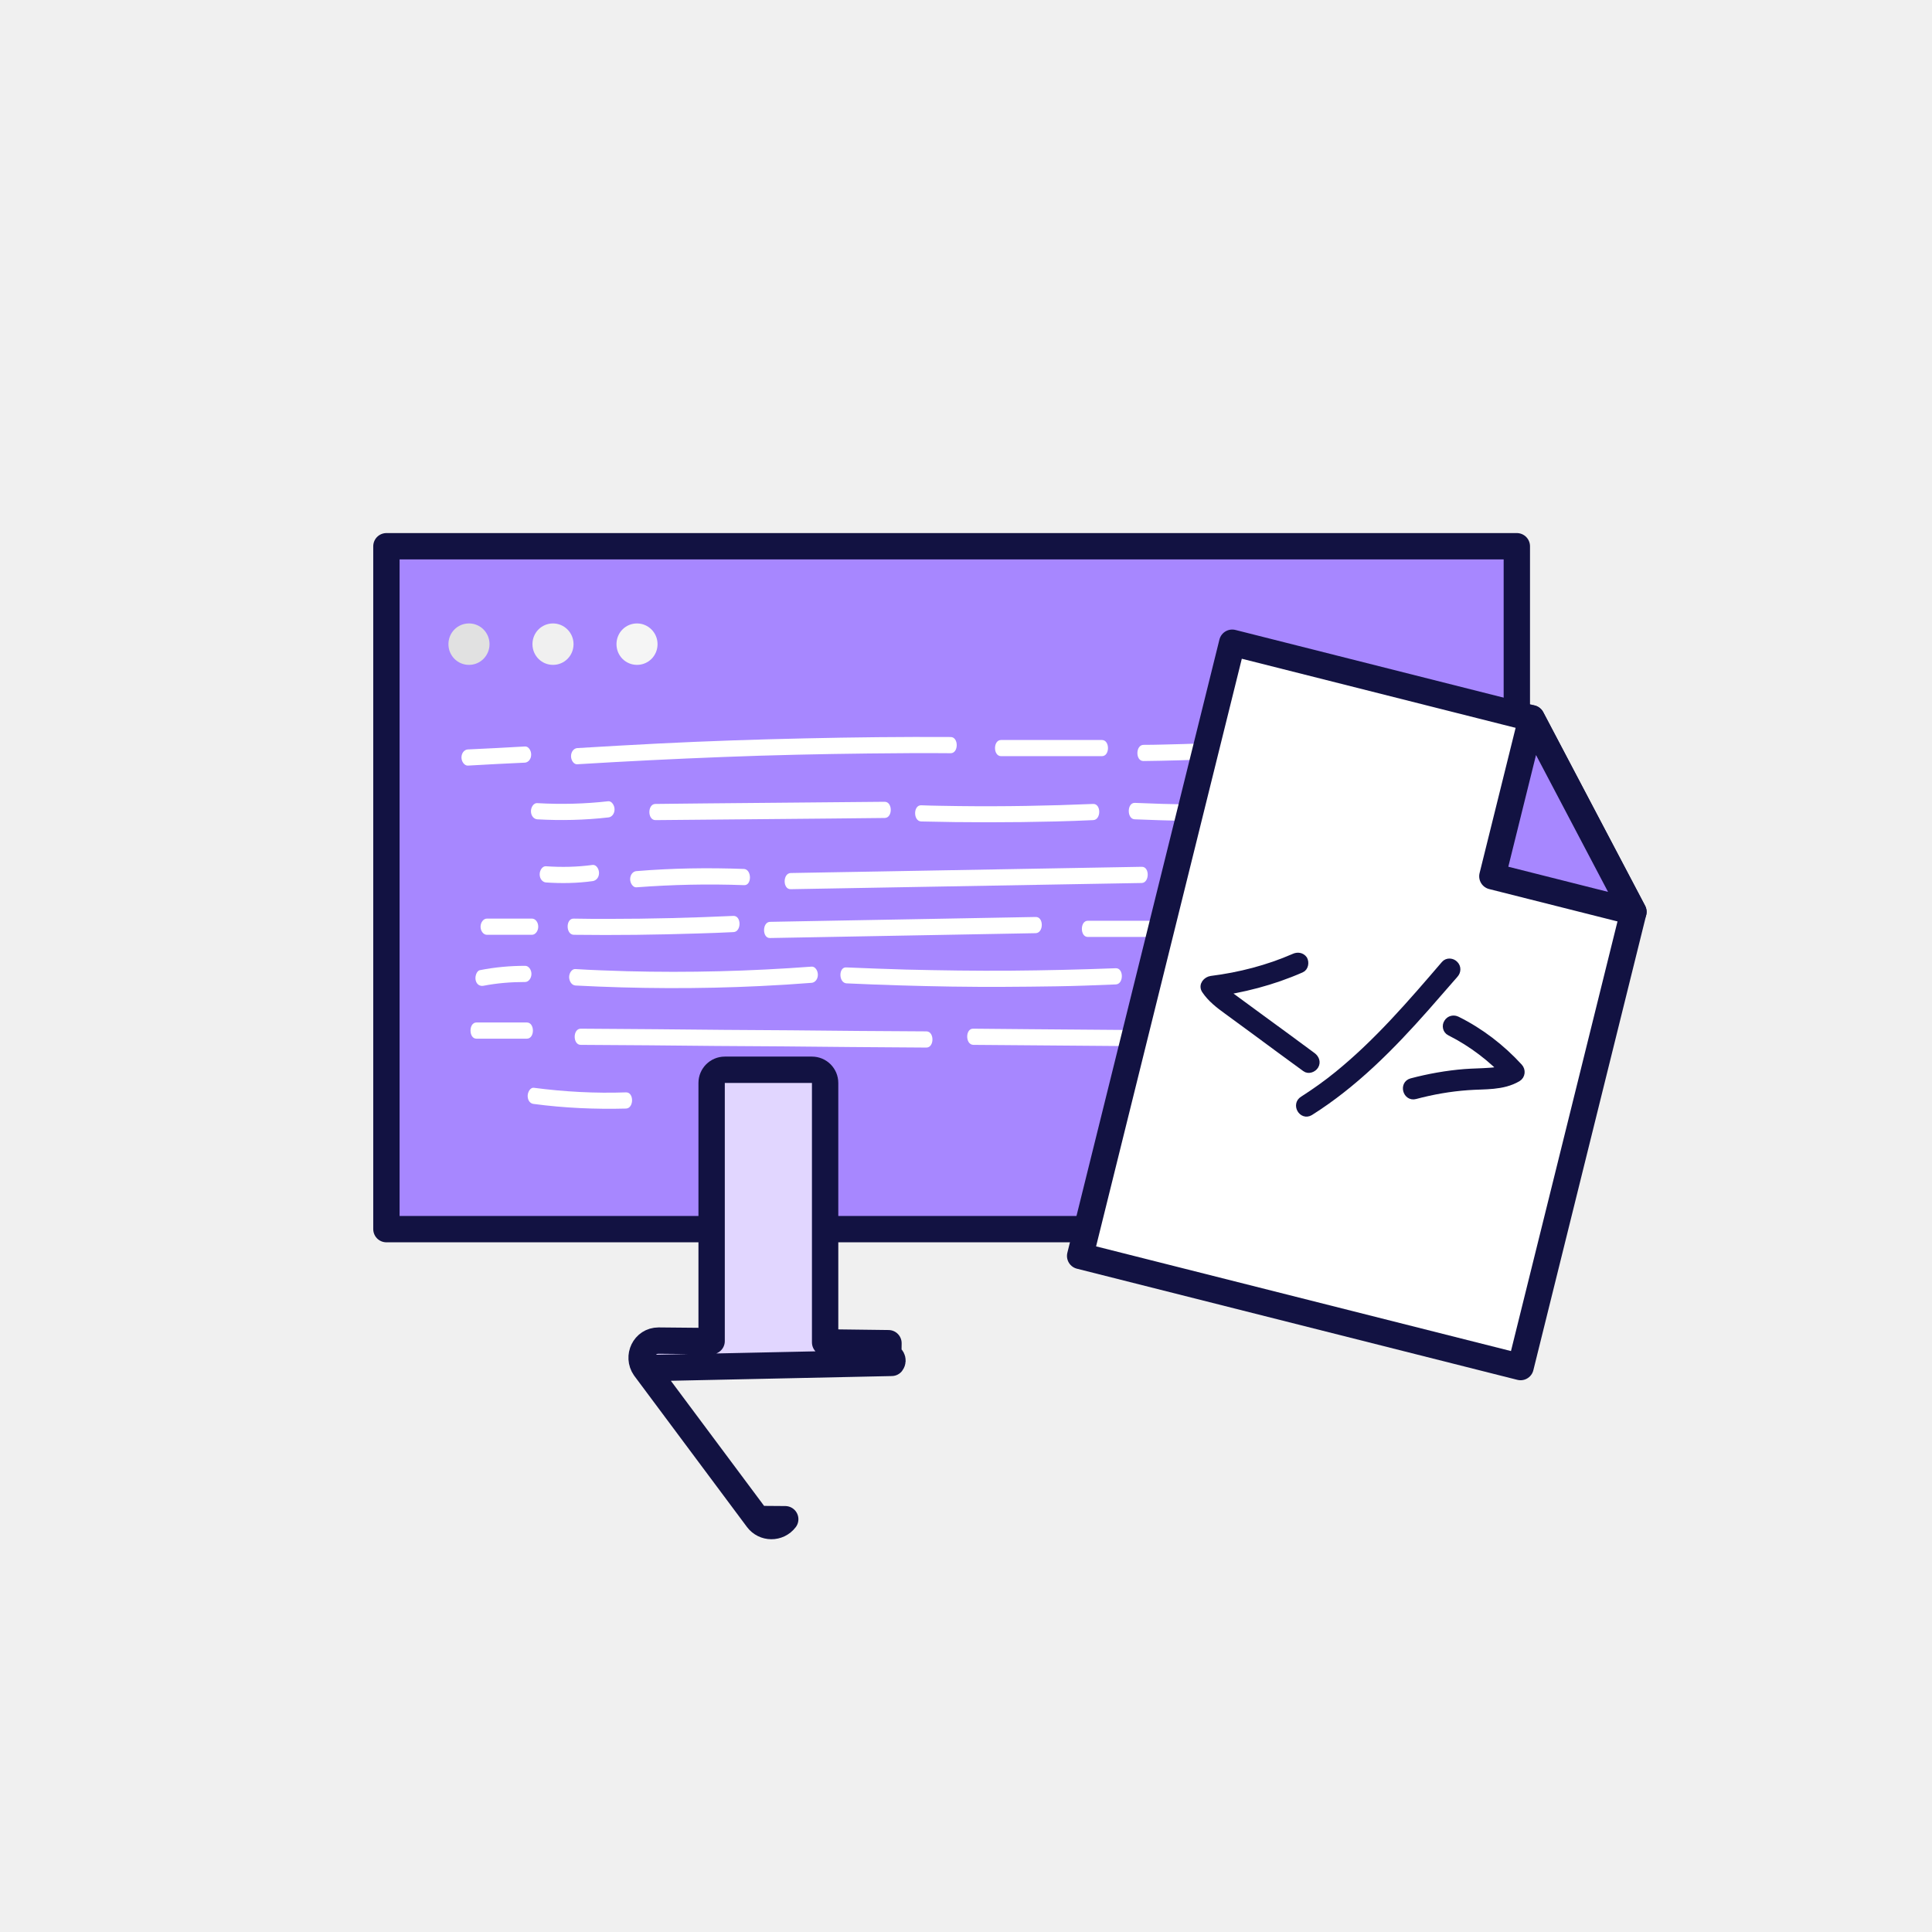
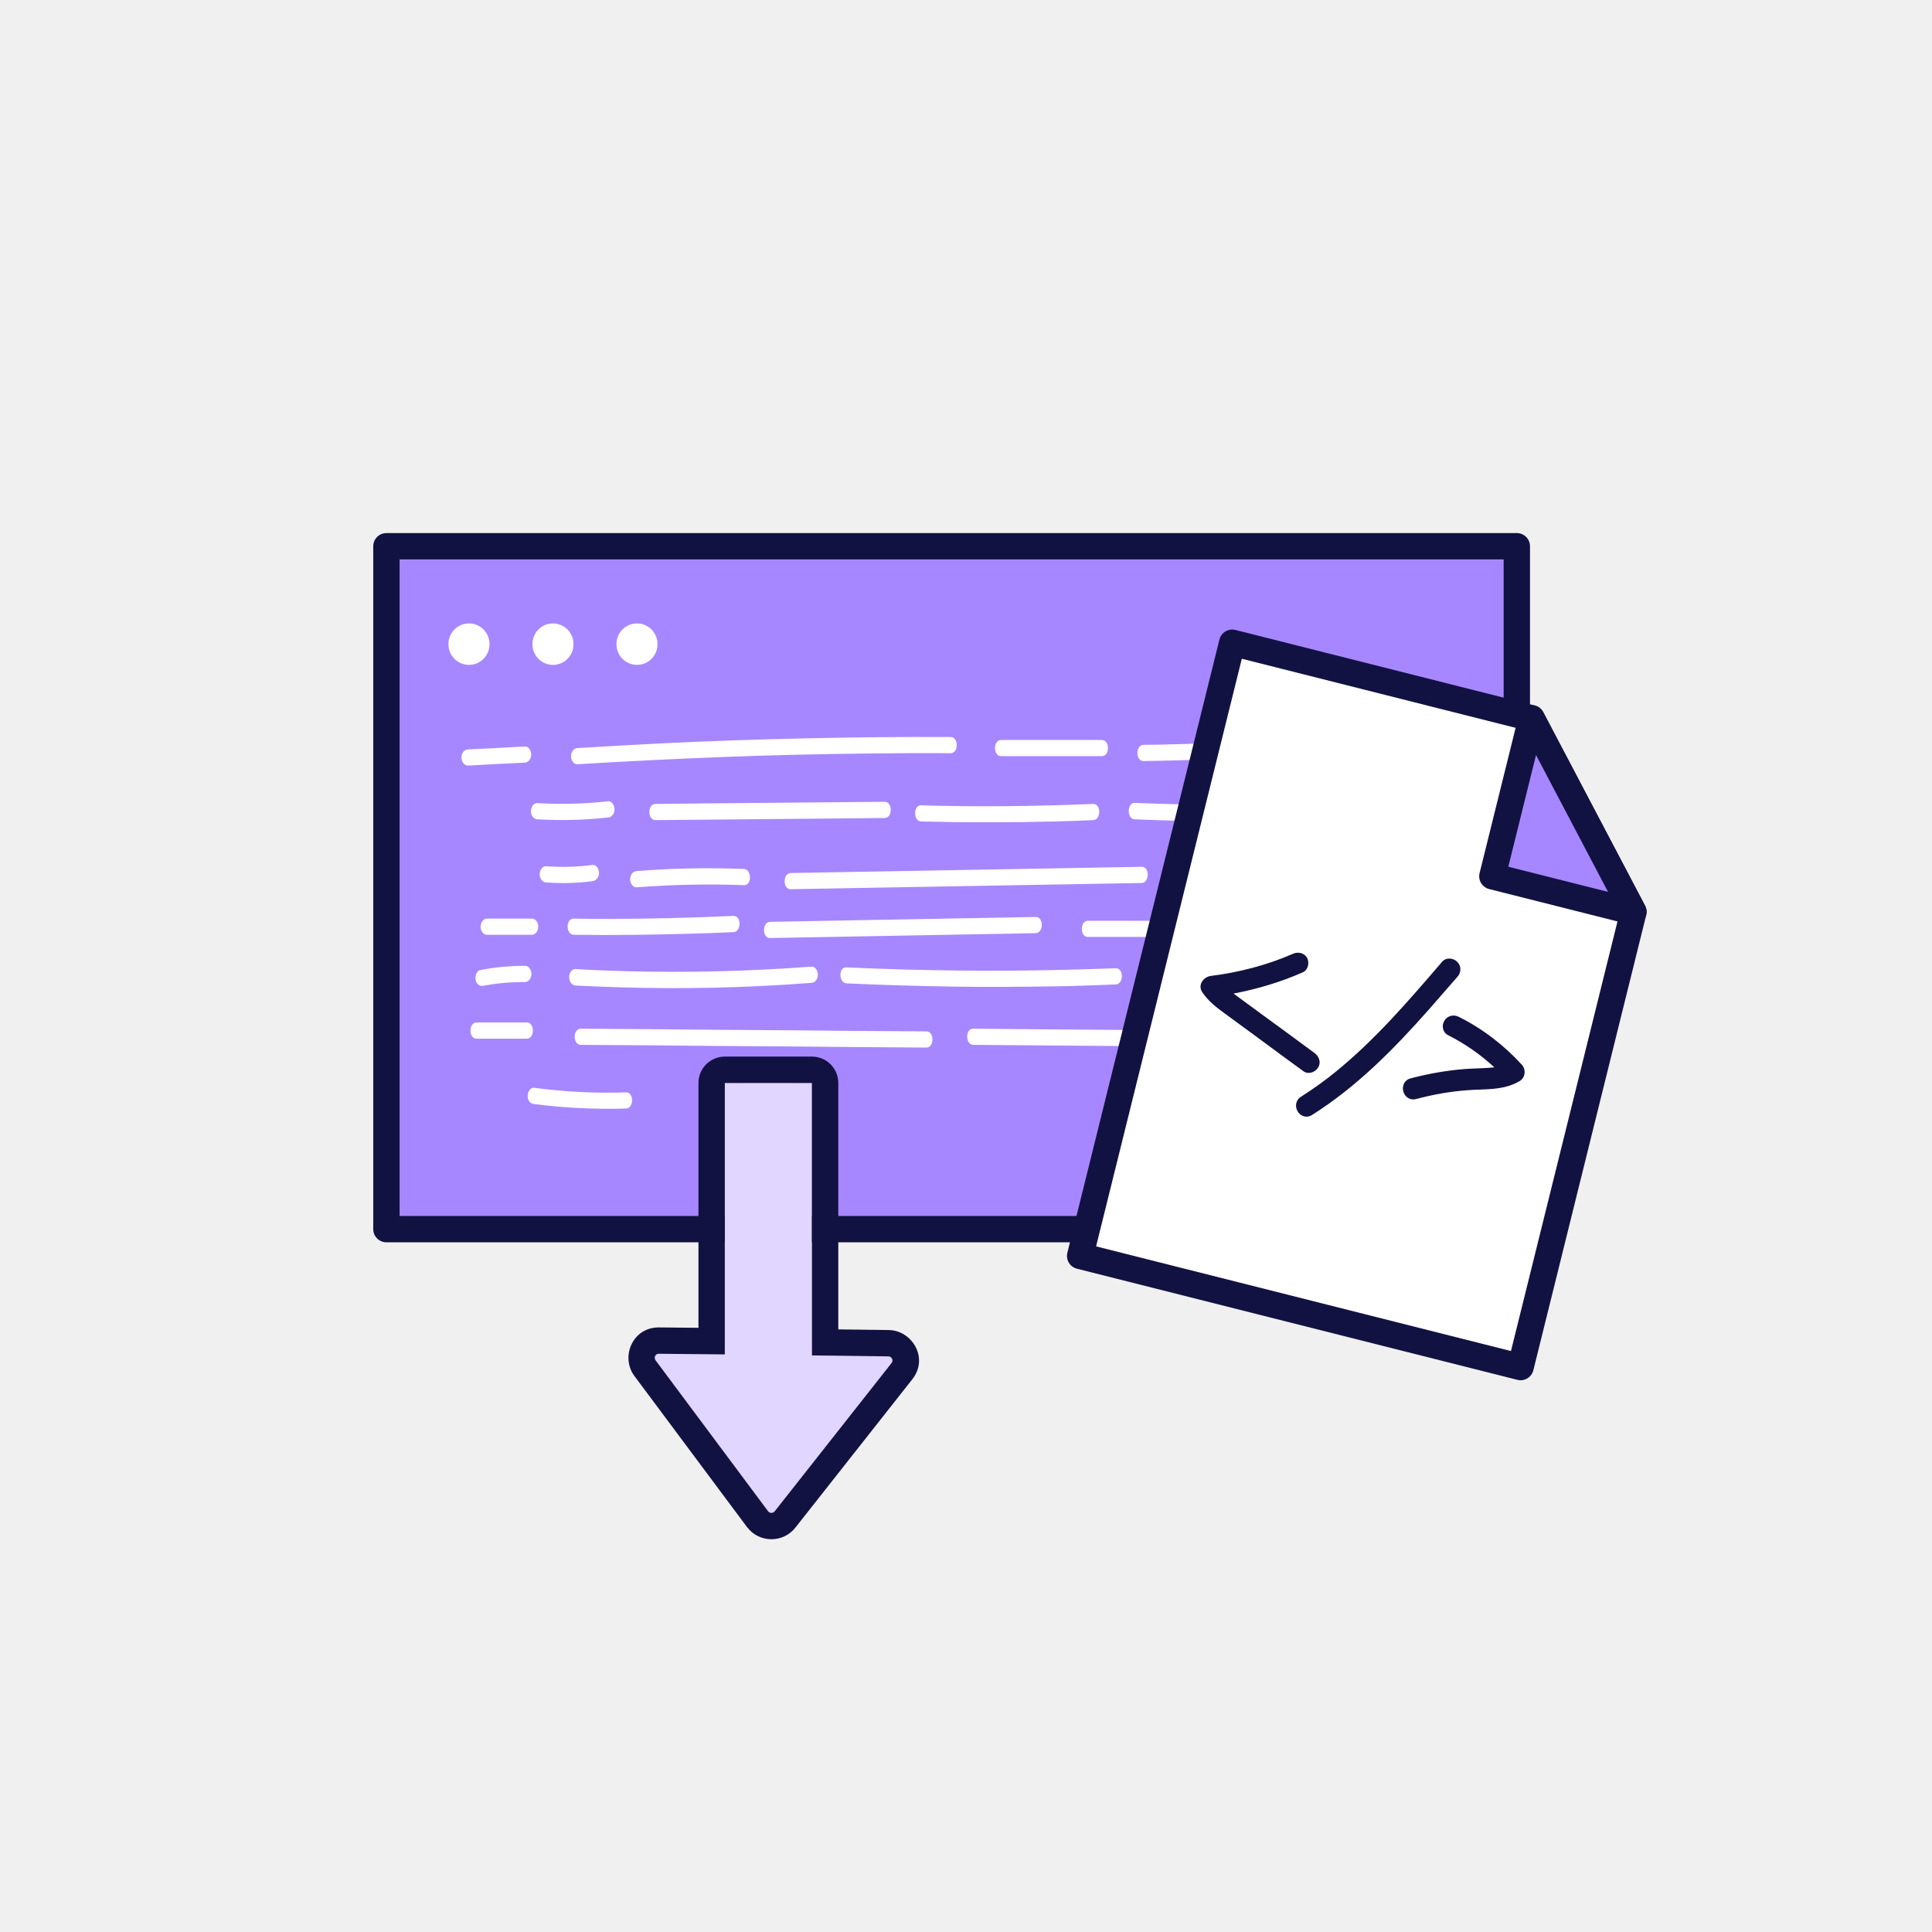
<svg xmlns="http://www.w3.org/2000/svg" width="110" height="110" viewBox="0 0 110 110" fill="none">
-   <path d="M86.362 31.101H22.001V69.982H86.362V31.101Z" fill="#A787FF" stroke="#121242" stroke-width="1.5" stroke-linecap="round" stroke-linejoin="round" />
-   <path d="M27.871 36.676C27.871 37.331 27.351 37.855 26.702 37.855C26.052 37.855 25.532 37.331 25.532 36.676C25.532 36.02 26.052 35.496 26.702 35.496C27.351 35.496 27.871 36.02 27.871 36.676Z" fill="#E1E1E1" />
-   <path d="M32.655 36.676C32.655 37.331 32.135 37.855 31.486 37.855C30.836 37.855 30.316 37.331 30.316 36.676C30.316 36.02 30.836 35.496 31.486 35.496C32.124 35.496 32.655 36.02 32.655 36.676Z" fill="#F0F0F0" />
-   <path d="M37.438 36.676C37.438 37.331 36.919 37.855 36.269 37.855C35.619 37.855 35.1 37.331 35.1 36.676C35.1 36.02 35.619 35.496 36.269 35.496C36.907 35.496 37.438 36.02 37.438 36.676Z" fill="#F5F5F5" />
-   <path d="M26.629 43.591C27.715 43.53 28.802 43.468 29.889 43.422C30.078 43.407 30.243 43.223 30.243 42.962C30.243 42.716 30.078 42.485 29.889 42.501C28.802 42.562 27.715 42.624 26.629 42.67C26.44 42.685 26.274 42.869 26.274 43.13C26.274 43.361 26.44 43.591 26.629 43.591Z" fill="white" />
-   <path d="M32.866 43.514C35.63 43.345 38.394 43.207 41.17 43.1C43.934 42.992 46.709 42.931 49.473 42.9C51.02 42.885 52.58 42.869 54.127 42.885C54.587 42.885 54.587 41.963 54.127 41.963C51.363 41.947 48.587 41.978 45.823 42.04C43.059 42.101 40.284 42.193 37.52 42.332C35.972 42.408 34.425 42.501 32.866 42.593C32.677 42.608 32.512 42.792 32.512 43.054C32.512 43.299 32.677 43.53 32.866 43.514Z" fill="white" />
-   <path d="M56.998 43.053C58.911 43.053 60.825 43.053 62.738 43.053C63.199 43.053 63.199 42.132 62.738 42.132C60.825 42.132 58.911 42.132 56.998 42.132C56.537 42.132 56.537 43.053 56.998 43.053Z" fill="white" />
-   <path d="M65.098 43.33C67.744 43.3 70.39 43.177 73.036 42.992C73.792 42.931 74.536 42.885 75.292 42.808C75.481 42.793 75.646 42.608 75.646 42.347C75.646 42.117 75.481 41.871 75.292 41.886C72.646 42.117 70.012 42.286 67.366 42.363C66.61 42.378 65.866 42.409 65.11 42.409C64.65 42.409 64.638 43.33 65.098 43.33Z" fill="white" />
-   <path d="M30.585 46.649C31.931 46.725 33.29 46.695 34.636 46.541C34.825 46.526 34.99 46.341 34.99 46.08C34.99 45.85 34.825 45.604 34.636 45.619C33.29 45.773 31.931 45.804 30.585 45.727C30.396 45.712 30.23 45.942 30.23 46.188C30.23 46.449 30.396 46.633 30.585 46.649Z" fill="white" />
-   <path d="M37.318 46.694C40.708 46.664 44.098 46.633 47.488 46.602C48.445 46.587 49.413 46.587 50.37 46.572C50.831 46.572 50.831 45.65 50.37 45.65C46.98 45.681 43.59 45.711 40.2 45.742C39.243 45.757 38.275 45.757 37.318 45.773C36.858 45.773 36.858 46.694 37.318 46.694Z" fill="white" />
-   <path d="M52.449 46.771C55 46.833 57.54 46.833 60.091 46.771C60.812 46.756 61.52 46.725 62.241 46.694C62.701 46.679 62.701 45.757 62.241 45.773C59.701 45.88 57.15 45.926 54.599 45.895C53.878 45.88 53.158 45.88 52.449 45.849C51.988 45.834 51.988 46.756 52.449 46.771Z" fill="white" />
-   <path d="M64.604 46.648C68.313 46.802 72.022 46.802 75.731 46.664C76.77 46.618 77.809 46.572 78.849 46.51C79.038 46.495 79.203 46.311 79.203 46.05C79.203 45.804 79.038 45.573 78.849 45.589C75.14 45.804 71.431 45.88 67.722 45.804C66.683 45.788 65.644 45.758 64.604 45.712C64.155 45.712 64.155 46.633 64.604 46.648Z" fill="white" />
-   <path d="M77.361 49.168C74.975 49.26 72.589 49.337 70.203 49.429C69.53 49.46 68.845 49.475 68.172 49.506C67.711 49.521 67.711 50.443 68.172 50.427C70.558 50.335 72.944 50.258 75.329 50.166C76.003 50.136 76.688 50.12 77.361 50.089C77.822 50.059 77.822 49.137 77.361 49.168Z" fill="white" />
-   <path d="M65.005 49.352C62.407 49.398 59.82 49.444 57.222 49.49C54.623 49.537 52.013 49.583 49.414 49.629C47.95 49.66 46.485 49.675 45.02 49.706C44.56 49.721 44.56 50.643 45.02 50.627C47.619 50.581 50.206 50.535 52.804 50.489C55.403 50.443 58.013 50.397 60.612 50.351C62.076 50.32 63.541 50.305 65.005 50.274C65.454 50.259 65.466 49.337 65.005 49.352Z" fill="white" />
-   <path d="M42.362 49.475C40.319 49.398 38.276 49.429 36.232 49.598C36.043 49.613 35.878 49.797 35.878 50.059C35.878 50.289 36.043 50.535 36.232 50.52C38.276 50.366 40.319 50.32 42.362 50.397C42.811 50.427 42.811 49.506 42.362 49.475Z" fill="white" />
-   <path d="M33.751 49.244C32.865 49.367 31.968 49.383 31.082 49.321C30.893 49.306 30.727 49.536 30.727 49.782C30.727 50.043 30.893 50.227 31.082 50.243C31.968 50.304 32.865 50.289 33.751 50.166C33.94 50.135 34.106 49.966 34.106 49.705C34.106 49.475 33.952 49.229 33.751 49.244Z" fill="white" />
-   <path d="M30.291 52.302C29.428 52.302 28.578 52.302 27.716 52.302C27.527 52.302 27.361 52.517 27.361 52.763C27.361 53.008 27.527 53.223 27.716 53.223C28.578 53.223 29.428 53.223 30.291 53.223C30.48 53.223 30.645 53.008 30.645 52.763C30.645 52.502 30.48 52.302 30.291 52.302Z" fill="white" />
-   <path d="M32.665 53.223C35.027 53.254 37.401 53.223 39.764 53.147C40.425 53.131 41.098 53.101 41.76 53.07C42.22 53.054 42.22 52.133 41.76 52.148C39.397 52.256 37.023 52.317 34.661 52.317C33.999 52.317 33.326 52.317 32.665 52.302C32.204 52.286 32.204 53.208 32.665 53.223Z" fill="white" />
-   <path d="M43.839 53.407C45.799 53.377 47.76 53.331 49.721 53.3C51.693 53.269 53.666 53.223 55.638 53.192C56.749 53.177 57.859 53.146 58.969 53.131C59.43 53.115 59.43 52.194 58.969 52.209C57.008 52.24 55.048 52.286 53.087 52.317C51.114 52.347 49.142 52.394 47.169 52.424C46.059 52.44 44.949 52.47 43.839 52.486C43.39 52.501 43.39 53.423 43.839 53.407Z" fill="white" />
-   <path d="M61.934 53.346C63.883 53.346 65.82 53.346 67.769 53.346C68.23 53.346 68.23 52.424 67.769 52.424C65.82 52.424 63.883 52.424 61.934 52.424C61.485 52.424 61.485 53.346 61.934 53.346Z" fill="white" />
-   <path d="M27.517 56.127C28.309 55.973 29.1 55.911 29.904 55.911C30.093 55.911 30.258 55.696 30.258 55.451C30.258 55.205 30.093 54.99 29.904 54.99C29.041 54.99 28.191 55.067 27.329 55.236C27.14 55.266 27.033 55.589 27.081 55.804C27.14 56.065 27.329 56.157 27.517 56.127Z" fill="white" />
-   <path d="M32.77 56.111C36.279 56.295 39.786 56.311 43.283 56.142C44.263 56.096 45.243 56.034 46.212 55.958C46.401 55.942 46.566 55.758 46.566 55.497C46.566 55.251 46.401 55.02 46.212 55.036C42.716 55.297 39.208 55.389 35.7 55.297C34.719 55.266 33.739 55.236 32.759 55.174C32.57 55.159 32.404 55.389 32.404 55.635C32.416 55.911 32.57 56.096 32.77 56.111Z" fill="white" />
-   <path d="M48.196 55.988C50.192 56.08 52.188 56.141 54.184 56.172C56.169 56.203 58.153 56.187 60.138 56.157C61.272 56.141 62.394 56.095 63.528 56.049C63.988 56.034 63.988 55.112 63.528 55.127C61.531 55.204 59.535 55.25 57.539 55.266C55.555 55.281 53.57 55.25 51.586 55.204C50.452 55.173 49.33 55.127 48.196 55.081C47.735 55.035 47.735 55.957 48.196 55.988Z" fill="white" />
-   <path d="M65.193 56.265C68.489 56.295 71.784 56.265 75.079 56.219C76.001 56.203 76.922 56.188 77.843 56.157C78.304 56.142 78.304 55.22 77.843 55.236C74.548 55.312 71.252 55.358 67.957 55.358C67.036 55.358 66.114 55.358 65.193 55.343C64.744 55.328 64.744 56.249 65.193 56.265Z" fill="white" />
-   <path d="M27.126 59.138C28.082 59.138 29.039 59.138 29.996 59.138C30.457 59.138 30.457 58.216 29.996 58.216C29.039 58.216 28.082 58.216 27.126 58.216C26.677 58.216 26.677 59.138 27.126 59.138Z" fill="white" />
-   <path d="M33.066 59.49C35.629 59.506 38.192 59.521 40.755 59.552C43.307 59.567 45.858 59.583 48.409 59.613C49.85 59.629 51.291 59.629 52.744 59.644C53.205 59.644 53.205 58.722 52.744 58.722C50.181 58.707 47.618 58.692 45.055 58.661C42.504 58.646 39.952 58.63 37.401 58.6C35.96 58.584 34.519 58.584 33.066 58.569C32.605 58.569 32.605 59.49 33.066 59.49Z" fill="white" />
-   <path d="M55.414 59.49C59.288 59.521 63.162 59.552 67.036 59.582C68.135 59.598 69.245 59.598 70.344 59.613C70.804 59.613 70.804 58.691 70.344 58.691C66.469 58.661 62.595 58.63 58.721 58.599C57.623 58.584 56.512 58.584 55.414 58.569C54.953 58.553 54.953 59.475 55.414 59.49Z" fill="white" />
-   <path d="M72.424 59.521C74.892 59.521 77.373 59.521 79.841 59.521C80.302 59.521 80.302 58.6 79.841 58.6C77.373 58.6 74.892 58.6 72.424 58.6C71.963 58.6 71.963 59.521 72.424 59.521Z" fill="white" />
-   <path d="M30.397 62.855C32.134 63.086 33.894 63.163 35.642 63.117C36.102 63.101 36.102 62.179 35.642 62.195C33.894 62.256 32.145 62.164 30.397 61.934C30.208 61.903 30.043 62.164 30.043 62.395C30.043 62.671 30.197 62.84 30.397 62.855Z" fill="white" />
-   <path d="M80.632 62.517C79.155 62.778 77.655 62.778 76.179 62.548C75.99 62.517 75.824 62.778 75.824 63.008C75.824 63.285 75.99 63.439 76.179 63.469C77.726 63.715 79.285 63.669 80.82 63.392C81.01 63.362 81.116 63.039 81.069 62.824C81.021 62.578 80.832 62.486 80.632 62.517Z" fill="white" />
-   <path d="M70.157 36.594L61.499 71.507L86.575 77.835L93.001 51.918L87.201 40.896L70.157 36.594Z" fill="white" stroke="#121242" stroke-width="1.5" stroke-linecap="round" stroke-linejoin="round" />
+   <path d="M86.362 31.101H22.001V69.982H86.362V31.101Z" fill="#A787FF" />
+   <path fill-rule="evenodd" clip-rule="evenodd" d="M21.251 31.101C21.251 30.687 21.587 30.351 22.001 30.351H86.362C86.776 30.351 87.112 30.687 87.112 31.101V69.982C87.112 70.397 86.776 70.732 86.362 70.732H22.001C21.587 70.732 21.251 70.397 21.251 69.982V31.101ZM22.751 31.851V69.232H85.612V31.851H22.751Z" fill="#121242" />
+   <path fill-rule="evenodd" clip-rule="evenodd" d="M27.871 36.676C27.871 37.331 27.351 37.855 26.702 37.855C26.052 37.855 25.532 37.331 25.532 36.676C25.532 36.02 26.052 35.496 26.702 35.496C27.351 35.496 27.871 36.02 27.871 36.676ZM32.654 36.676C32.654 37.331 32.134 37.855 31.485 37.855C30.835 37.855 30.315 37.331 30.315 36.676C30.315 36.02 30.835 35.496 31.485 35.496C32.123 35.496 32.654 36.02 32.654 36.676ZM36.268 37.855C36.918 37.855 37.437 37.331 37.437 36.676C37.437 36.02 36.906 35.496 36.268 35.496C35.618 35.496 35.099 36.02 35.099 36.676C35.099 37.331 35.618 37.855 36.268 37.855ZM26.629 43.591L26.629 43.591C27.716 43.53 28.802 43.468 29.889 43.422C30.078 43.407 30.243 43.223 30.243 42.962C30.243 42.716 30.078 42.485 29.889 42.501C28.802 42.562 27.715 42.624 26.629 42.67C26.44 42.685 26.274 42.869 26.274 43.13C26.274 43.361 26.44 43.591 26.629 43.591ZM41.17 43.1C38.394 43.207 35.63 43.345 32.866 43.514C32.677 43.53 32.512 43.299 32.512 43.054C32.512 42.792 32.677 42.608 32.866 42.593L33.069 42.581H33.069C34.56 42.493 36.04 42.405 37.52 42.332C40.284 42.193 43.059 42.101 45.823 42.04C48.587 41.978 51.363 41.947 54.127 41.963C54.587 41.963 54.587 42.885 54.127 42.885C52.58 42.869 51.02 42.885 49.473 42.9C46.709 42.931 43.934 42.992 41.17 43.1ZM56.997 43.053H62.737C63.198 43.053 63.198 42.132 62.737 42.132H56.997C56.536 42.132 56.536 43.053 56.997 43.053ZM73.036 42.992C70.39 43.177 67.744 43.3 65.098 43.33C64.638 43.33 64.65 42.409 65.11 42.409C65.612 42.409 66.109 42.395 66.608 42.382L66.608 42.382C66.86 42.375 67.112 42.368 67.366 42.363C70.012 42.286 72.646 42.117 75.292 41.886C75.481 41.871 75.646 42.117 75.646 42.347C75.646 42.608 75.481 42.793 75.292 42.808C74.783 42.86 74.279 42.898 73.774 42.935C73.528 42.954 73.283 42.972 73.036 42.992ZM30.585 46.649C31.931 46.725 33.29 46.695 34.636 46.541C34.825 46.526 34.99 46.341 34.99 46.08C34.99 45.85 34.825 45.604 34.636 45.619C33.29 45.773 31.931 45.804 30.585 45.727C30.396 45.712 30.23 45.942 30.23 46.188C30.23 46.449 30.396 46.633 30.585 46.649ZM47.488 46.602L37.318 46.694C36.858 46.694 36.858 45.773 37.318 45.773C37.796 45.765 38.278 45.761 38.759 45.757L38.759 45.757L38.76 45.757C39.241 45.754 39.722 45.75 40.2 45.742L50.37 45.65C50.831 45.65 50.831 46.572 50.37 46.572C49.892 46.579 49.41 46.583 48.929 46.587C48.448 46.591 47.966 46.595 47.488 46.602ZM52.449 46.771C55 46.833 57.54 46.833 60.091 46.771C60.789 46.756 61.477 46.727 62.174 46.697L62.174 46.697L62.241 46.694C62.701 46.679 62.701 45.757 62.241 45.773C59.701 45.88 57.15 45.926 54.599 45.895C54.361 45.891 54.123 45.887 53.885 45.884L53.885 45.884L53.885 45.884L53.884 45.884L53.884 45.884L53.884 45.884L53.884 45.884L53.884 45.884L53.883 45.884L53.883 45.884L53.883 45.884L53.883 45.884L53.883 45.884L53.882 45.884L53.882 45.884L53.882 45.884L53.882 45.884L53.882 45.884L53.882 45.884L53.881 45.884C53.401 45.877 52.922 45.87 52.449 45.849C51.988 45.834 51.988 46.756 52.449 46.771ZM75.73 46.664C72.021 46.802 68.312 46.802 64.603 46.649C64.154 46.633 64.154 45.712 64.603 45.712C65.643 45.758 66.682 45.788 67.722 45.804C71.43 45.88 75.139 45.804 78.848 45.589C79.037 45.573 79.202 45.804 79.202 46.05C79.202 46.311 79.037 46.495 78.848 46.51C77.808 46.572 76.769 46.618 75.73 46.664ZM73.781 49.298L73.781 49.298C72.588 49.341 71.395 49.383 70.202 49.429C69.866 49.444 69.526 49.456 69.186 49.467C68.847 49.479 68.507 49.49 68.171 49.506C67.71 49.521 67.71 50.443 68.171 50.427C69.364 50.381 70.557 50.339 71.75 50.297C72.942 50.255 74.135 50.212 75.329 50.166C75.665 50.151 76.005 50.139 76.344 50.128C76.684 50.116 77.023 50.105 77.36 50.089C77.821 50.059 77.821 49.137 77.36 49.168C76.168 49.214 74.976 49.256 73.783 49.298L73.783 49.298L73.783 49.298L73.783 49.298L73.783 49.298L73.783 49.298L73.783 49.298L73.782 49.298L73.782 49.298L73.782 49.298L73.782 49.298L73.782 49.298L73.782 49.298L73.782 49.298L73.782 49.298L73.781 49.298L73.781 49.298ZM57.222 49.49L65.005 49.352C65.466 49.337 65.454 50.259 65.005 50.274C64.273 50.289 63.541 50.301 62.809 50.312C62.076 50.324 61.344 50.335 60.612 50.351L52.804 50.489L45.02 50.627C44.56 50.643 44.56 49.721 45.02 49.706C45.753 49.69 46.485 49.679 47.217 49.667C47.95 49.656 48.682 49.644 49.414 49.629L57.222 49.49ZM42.362 49.475C40.319 49.398 38.276 49.429 36.232 49.598C36.043 49.613 35.878 49.797 35.878 50.059C35.878 50.289 36.043 50.535 36.232 50.52C38.276 50.366 40.319 50.32 42.362 50.397C42.811 50.427 42.811 49.506 42.362 49.475ZM31.082 49.321C31.968 49.383 32.865 49.367 33.751 49.244C33.952 49.229 34.106 49.475 34.106 49.705C34.106 49.966 33.94 50.135 33.751 50.166C32.865 50.289 31.968 50.304 31.082 50.243C30.893 50.227 30.727 50.043 30.727 49.782C30.727 49.536 30.893 49.306 31.082 49.321ZM30.291 52.302H27.716C27.527 52.302 27.361 52.517 27.361 52.763C27.361 53.008 27.527 53.223 27.716 53.223H30.291C30.48 53.223 30.645 53.008 30.645 52.763C30.645 52.502 30.48 52.302 30.291 52.302ZM39.764 53.147C37.401 53.223 35.027 53.254 32.665 53.223C32.204 53.208 32.204 52.286 32.665 52.302C33.326 52.317 33.999 52.317 34.661 52.317C37.023 52.317 39.397 52.256 41.76 52.148C42.22 52.133 42.22 53.054 41.76 53.07C41.098 53.101 40.425 53.131 39.764 53.147ZM43.839 53.407C44.819 53.392 45.799 53.373 46.78 53.354L46.781 53.354C47.761 53.334 48.741 53.315 49.721 53.3C50.707 53.285 51.693 53.265 52.679 53.246C53.666 53.227 54.652 53.208 55.638 53.192C56.193 53.185 56.748 53.173 57.303 53.162L57.304 53.162C57.859 53.15 58.414 53.139 58.969 53.131C59.43 53.115 59.43 52.194 58.969 52.209C57.989 52.224 57.008 52.244 56.028 52.263C55.048 52.282 54.067 52.301 53.087 52.317C52.101 52.332 51.115 52.351 50.128 52.37C49.142 52.39 48.156 52.409 47.169 52.424C46.615 52.432 46.06 52.443 45.505 52.455L45.504 52.455C44.949 52.467 44.394 52.478 43.839 52.486C43.39 52.501 43.39 53.423 43.839 53.407ZM67.768 53.346H61.933C61.484 53.346 61.484 52.424 61.933 52.424H67.768C68.229 52.424 68.229 53.346 67.768 53.346ZM27.517 56.127C28.309 55.973 29.1 55.911 29.904 55.911C30.093 55.911 30.258 55.696 30.258 55.451C30.258 55.205 30.093 54.99 29.904 54.99C29.041 54.99 28.191 55.067 27.329 55.236C27.14 55.266 27.033 55.589 27.081 55.804C27.14 56.065 27.329 56.157 27.517 56.127ZM43.283 56.142C39.786 56.311 36.279 56.295 32.77 56.111C32.57 56.096 32.416 55.911 32.404 55.635C32.404 55.389 32.57 55.159 32.759 55.174C33.739 55.236 34.719 55.266 35.7 55.297L35.7 55.297C39.208 55.389 42.716 55.297 46.212 55.036C46.401 55.02 46.566 55.251 46.566 55.497C46.566 55.758 46.401 55.942 46.212 55.958C45.243 56.034 44.263 56.096 43.283 56.142ZM48.196 55.988C50.192 56.08 52.188 56.141 54.184 56.172C56.169 56.203 58.153 56.187 60.138 56.157C61.254 56.141 62.359 56.096 63.476 56.051L63.476 56.051L63.528 56.049C63.988 56.034 63.988 55.112 63.528 55.127C61.531 55.204 59.535 55.25 57.539 55.266C55.555 55.281 53.57 55.25 51.586 55.204C50.486 55.174 49.396 55.13 48.296 55.085L48.296 55.085L48.196 55.081C47.735 55.035 47.735 55.957 48.196 55.988ZM75.078 56.219C71.783 56.265 68.487 56.295 65.192 56.265C64.743 56.249 64.743 55.328 65.192 55.343C66.113 55.358 67.035 55.358 67.956 55.358C71.251 55.358 74.547 55.312 77.842 55.236C78.303 55.22 78.303 56.142 77.842 56.157C76.921 56.188 76 56.203 75.079 56.219L75.078 56.219ZM27.125 59.138H29.995C30.456 59.138 30.456 58.216 29.995 58.216H27.125C26.676 58.216 26.676 59.138 27.125 59.138ZM40.755 59.552C38.192 59.521 35.629 59.506 33.066 59.49C32.605 59.49 32.605 58.569 33.066 58.569C33.791 58.577 34.513 58.58 35.233 58.584H35.233H35.233H35.233H35.234C35.957 58.588 36.679 58.592 37.401 58.6C39.952 58.63 42.504 58.646 45.055 58.661C47.618 58.692 50.181 58.707 52.743 58.722L52.744 58.722C53.205 58.722 53.205 59.644 52.744 59.644C52.02 59.636 51.298 59.633 50.577 59.629H50.577H50.577H50.577H50.577L50.576 59.629C49.853 59.625 49.131 59.621 48.409 59.613C45.858 59.583 43.307 59.567 40.755 59.552ZM55.413 59.49L67.035 59.582C67.584 59.59 68.136 59.594 68.688 59.598L68.689 59.598L68.69 59.598C69.242 59.602 69.794 59.605 70.343 59.613C70.803 59.613 70.803 58.691 70.343 58.691L58.72 58.599C58.171 58.592 57.619 58.588 57.066 58.584C56.514 58.58 55.962 58.576 55.413 58.569C54.952 58.553 54.952 59.475 55.413 59.49ZM79.84 59.521H72.423C71.962 59.521 71.962 58.6 72.423 58.6H79.84C80.301 58.6 80.301 59.521 79.84 59.521ZM30.397 62.855C32.134 63.086 33.894 63.163 35.642 63.117C36.102 63.101 36.102 62.179 35.642 62.195C33.894 62.256 32.145 62.164 30.397 61.934C30.208 61.903 30.043 62.164 30.043 62.395C30.043 62.671 30.197 62.84 30.397 62.855ZM76.178 62.548C77.654 62.778 79.154 62.778 80.631 62.517C80.831 62.486 81.02 62.578 81.068 62.824C81.115 63.039 81.008 63.362 80.82 63.392C79.284 63.669 77.725 63.715 76.178 63.469C75.989 63.439 75.823 63.285 75.823 63.008C75.823 62.778 75.989 62.517 76.178 62.548Z" fill="white" />
+   <path d="M70.157 36.594L61.499 71.507L86.575 77.835L93.001 51.918L87.201 40.896L70.157 36.594Z" fill="white" />
+   <path fill-rule="evenodd" clip-rule="evenodd" d="M69.771 35.951C69.942 35.849 70.147 35.818 70.341 35.867L87.385 40.169C87.591 40.221 87.766 40.358 87.865 40.547L93.664 51.569C93.75 51.731 93.773 51.92 93.729 52.098L87.303 78.015C87.255 78.209 87.132 78.375 86.961 78.478C86.79 78.581 86.585 78.611 86.392 78.562L61.316 72.235C60.915 72.134 60.672 71.728 60.771 71.327L69.429 36.414C69.477 36.22 69.6 36.054 69.771 35.951ZM70.704 37.506L62.407 70.963L86.028 76.923L92.204 52.014L86.693 41.541L70.704 37.506Z" fill="#121242" />
  <path d="M93.001 51.918L87.201 40.895L84.969 49.892L93.001 51.918Z" fill="#A787FF" stroke="#121242" stroke-width="1.5" stroke-linecap="round" stroke-linejoin="round" />
-   <path d="M73.701 54.539C72.201 55.195 70.583 55.612 68.965 55.814C68.729 55.85 68.492 56.1 68.658 56.351C68.977 56.827 69.426 57.173 69.886 57.506C70.371 57.864 70.867 58.221 71.351 58.579C72.355 59.318 73.347 60.056 74.351 60.783C74.504 60.902 74.741 60.807 74.835 60.652C74.942 60.474 74.859 60.283 74.705 60.164C73.737 59.449 72.768 58.734 71.8 58.031C71.327 57.685 70.843 57.328 70.371 56.982C69.981 56.696 69.555 56.398 69.272 55.981C69.166 56.16 69.071 56.339 68.965 56.517C70.725 56.291 72.438 55.85 74.067 55.135C74.245 55.064 74.28 54.802 74.197 54.647C74.079 54.48 73.879 54.456 73.701 54.539Z" fill="#121242" stroke="#121242" stroke-width="0.5" stroke-linecap="round" stroke-linejoin="round" />
-   <path d="M82.288 54.932C80.387 57.149 78.461 59.389 76.182 61.236C75.556 61.748 74.894 62.213 74.209 62.654C73.819 62.892 74.174 63.512 74.564 63.273C77.079 61.689 79.182 59.556 81.142 57.339C81.698 56.708 82.241 56.076 82.796 55.445C82.926 55.302 82.938 55.087 82.796 54.944C82.666 54.801 82.418 54.777 82.288 54.932Z" fill="#121242" stroke="#121242" stroke-width="0.5" stroke-linecap="round" stroke-linejoin="round" />
-   <path d="M82.571 58.722C83.847 59.365 84.981 60.235 85.949 61.284C85.973 61.093 85.996 60.914 86.02 60.724C85.654 60.938 85.229 61.022 84.803 61.045C84.331 61.081 83.87 61.081 83.398 61.117C82.37 61.2 81.366 61.379 80.374 61.641C79.937 61.76 80.126 62.452 80.563 62.332C81.543 62.07 82.559 61.891 83.575 61.82C84.52 61.748 85.536 61.844 86.386 61.343C86.587 61.224 86.611 60.95 86.457 60.783C85.453 59.687 84.26 58.77 82.937 58.114C82.772 58.031 82.559 58.066 82.453 58.245C82.347 58.4 82.394 58.638 82.571 58.722Z" fill="#121242" stroke="#121242" stroke-width="0.5" stroke-linecap="round" stroke-linejoin="round" />
-   <path d="M36.724 77.897C36.718 77.89 36.713 77.883 36.708 77.875C36.271 77.243 36.681 76.328 37.498 76.328H37.505L37.505 76.328L40.517 76.357V61.658C40.517 61.244 40.853 60.908 41.267 60.908H46.229C46.644 60.908 46.979 61.244 46.979 61.658V76.43L50.582 76.476L50.586 76.476L50.576 77.226C50.768 77.226 50.884 77.449 50.768 77.597L36.724 77.897ZM36.724 77.897L43.126 86.486M36.724 77.897L43.126 86.486M43.126 86.486C43.127 86.487 43.127 86.487 43.127 86.488C43.521 87.017 44.309 87.021 44.708 86.498L43.126 86.486Z" fill="#E1D6FF" stroke="#121242" stroke-width="1.5" stroke-linecap="round" stroke-linejoin="round" />
+   <path d="M73.701 54.539C72.201 55.195 70.583 55.612 68.965 55.814C68.729 55.85 68.492 56.1 68.658 56.351C68.977 56.827 69.426 57.173 69.886 57.506C70.371 57.864 70.867 58.221 71.351 58.579C72.355 59.318 73.347 60.056 74.351 60.783C74.504 60.902 74.741 60.807 74.835 60.652C74.942 60.474 74.859 60.283 74.705 60.164C73.737 59.449 72.768 58.734 71.8 58.031C71.327 57.685 70.843 57.328 70.371 56.982C69.981 56.696 69.555 56.398 69.272 55.981C69.166 56.16 69.071 56.339 68.965 56.517C70.725 56.291 72.438 55.85 74.067 55.135C74.245 55.064 74.28 54.802 74.197 54.647C74.079 54.48 73.879 54.456 73.701 54.539Z" fill="#121242" />
+   <path fill-rule="evenodd" clip-rule="evenodd" d="M73.598 54.312C73.856 54.192 74.197 54.214 74.401 54.502C74.408 54.511 74.413 54.52 74.418 54.529C74.491 54.665 74.506 54.831 74.474 54.976C74.442 55.12 74.351 55.288 74.165 55.365C72.897 55.922 71.58 56.313 70.232 56.569C70.306 56.625 70.382 56.681 70.459 56.737C70.478 56.751 70.499 56.766 70.518 56.781L70.371 56.982L70.518 56.78C70.755 56.953 70.994 57.129 71.233 57.305L71.233 57.305C71.472 57.481 71.711 57.656 71.947 57.829C72.916 58.532 73.885 59.248 74.854 59.962L74.854 59.962L74.859 59.966L74.859 59.966C75.068 60.129 75.246 60.451 75.05 60.78L75.049 60.782L75.049 60.782C74.968 60.915 74.834 61.014 74.69 61.059C74.546 61.104 74.359 61.103 74.202 60.984C73.496 60.473 72.795 59.955 72.094 59.437C71.797 59.218 71.5 58.999 71.203 58.78L71.202 58.78C70.961 58.602 70.716 58.423 70.471 58.245L70.471 58.244C70.226 58.066 69.981 57.887 69.739 57.708C69.279 57.375 68.796 57.007 68.45 56.49L68.449 56.488L68.449 56.488C68.303 56.267 68.337 56.031 68.455 55.86C68.564 55.703 68.744 55.595 68.927 55.567L68.934 55.566L68.934 55.566C70.53 55.367 72.124 54.956 73.598 54.312ZM69.737 56.15C71.193 55.904 72.61 55.501 73.967 54.906L73.971 54.904C73.974 54.901 73.981 54.892 73.986 54.868C73.99 54.849 73.991 54.828 73.989 54.807C73.987 54.795 73.985 54.785 73.982 54.777C73.964 54.757 73.945 54.748 73.925 54.745C73.898 54.74 73.856 54.743 73.808 54.766L73.802 54.769L73.802 54.768C72.459 55.355 71.025 55.753 69.583 55.98C69.631 56.039 69.683 56.095 69.737 56.15ZM68.918 56.095C68.897 56.109 68.879 56.126 68.867 56.144C68.855 56.161 68.853 56.172 68.853 56.177C68.853 56.179 68.852 56.187 68.859 56.2C68.873 56.176 68.887 56.151 68.9 56.127L68.901 56.126C68.907 56.115 68.913 56.105 68.918 56.095ZM69.306 56.723C69.396 56.71 69.486 56.697 69.575 56.683C69.765 56.849 69.963 56.994 70.146 57.128C70.172 57.147 70.198 57.165 70.223 57.184L70.223 57.184C70.459 57.356 70.698 57.532 70.937 57.708L70.937 57.708C71.176 57.884 71.416 58.059 71.652 58.232L71.653 58.233C72.62 58.935 73.586 59.648 74.554 60.363C74.598 60.397 74.621 60.434 74.629 60.46C74.636 60.48 74.635 60.498 74.621 60.523C74.615 60.532 74.605 60.544 74.59 60.556C74.574 60.568 74.557 60.577 74.54 60.582C74.524 60.587 74.513 60.587 74.508 60.587L74.505 60.586L74.505 60.586C74.505 60.586 74.505 60.586 74.504 60.586L74.504 60.586L74.498 60.581C73.793 60.071 73.094 59.555 72.393 59.036C72.096 58.817 71.798 58.597 71.499 58.377M73.97 54.906C73.97 54.906 73.97 54.905 73.971 54.905Z" fill="#121242" />
+   <path d="M82.288 54.932C80.387 57.149 78.461 59.389 76.182 61.236C75.556 61.748 74.894 62.213 74.209 62.654C73.819 62.892 74.174 63.512 74.564 63.273C77.079 61.689 79.182 59.556 81.142 57.339C81.698 56.708 82.241 56.076 82.796 55.445C82.926 55.302 82.938 55.087 82.796 54.944C82.666 54.801 82.418 54.777 82.288 54.932Z" fill="#121242" />
+   <path fill-rule="evenodd" clip-rule="evenodd" d="M82.977 54.772C83.22 55.021 83.188 55.384 82.983 55.611C82.706 55.926 82.432 56.241 82.158 56.556L82.158 56.556L82.158 56.556C81.883 56.872 81.608 57.188 81.33 57.505L81.33 57.505C79.365 59.726 77.243 61.881 74.697 63.485L74.694 63.487L74.694 63.487C74.535 63.584 74.363 63.601 74.207 63.547C74.059 63.496 73.946 63.388 73.877 63.267C73.808 63.145 73.772 62.994 73.799 62.841C73.827 62.683 73.919 62.539 74.076 62.442C74.755 62.005 75.407 61.547 76.023 61.042L76.024 61.042C78.283 59.212 80.194 56.989 82.098 54.77C82.345 54.477 82.768 54.547 82.977 54.772ZM82.53 55.076C82.501 55.075 82.487 55.085 82.48 55.093L82.478 55.095C80.579 57.309 78.639 59.566 76.34 61.43C75.704 61.95 75.035 62.42 74.344 62.864L74.34 62.867L74.34 62.867C74.303 62.89 74.294 62.911 74.291 62.928C74.287 62.951 74.292 62.985 74.311 63.018C74.33 63.052 74.355 63.069 74.371 63.074C74.379 63.077 74.396 63.082 74.432 63.061C76.916 61.496 78.999 59.385 80.955 57.174C81.232 56.859 81.506 56.544 81.781 56.228L81.781 56.228C82.055 55.912 82.331 55.596 82.608 55.28L82.611 55.277L82.611 55.277C82.637 55.248 82.648 55.217 82.648 55.19C82.648 55.166 82.641 55.143 82.619 55.12L82.611 55.113L82.611 55.112C82.594 55.093 82.563 55.078 82.53 55.076Z" fill="#121242" />
+   <path d="M82.57 58.722C83.846 59.365 84.98 60.235 85.948 61.284C85.972 61.093 85.996 60.914 86.019 60.724C85.653 60.938 85.228 61.022 84.802 61.045C84.33 61.081 83.869 61.081 83.397 61.117C82.369 61.2 81.365 61.379 80.373 61.641C79.936 61.76 80.125 62.452 80.562 62.332C81.543 62.07 82.558 61.891 83.574 61.82C84.519 61.748 85.535 61.844 86.385 61.343C86.586 61.224 86.61 60.95 86.456 60.783C85.452 59.687 84.259 58.77 82.936 58.114C82.771 58.031 82.558 58.066 82.452 58.245C82.346 58.4 82.393 58.638 82.57 58.722Z" fill="#121242" />
+   <path fill-rule="evenodd" clip-rule="evenodd" d="M83.048 57.89C84.4 58.56 85.617 59.497 86.641 60.614C86.889 60.885 86.865 61.349 86.513 61.558L86.512 61.559C86.043 61.835 85.535 61.942 85.04 61.991C84.792 62.016 84.543 62.026 84.302 62.035C84.272 62.036 84.243 62.038 84.213 62.039C84.001 62.046 83.795 62.054 83.593 62.069L83.592 62.069C82.593 62.139 81.593 62.315 80.627 62.574L80.562 62.332L80.628 62.573C80.449 62.622 80.279 62.589 80.145 62.497C80.017 62.409 79.936 62.276 79.899 62.142C79.862 62.008 79.865 61.852 79.93 61.711C79.998 61.563 80.128 61.449 80.307 61.4L80.309 61.399L80.309 61.399C81.315 61.134 82.333 60.952 83.377 60.868L83.378 60.867C83.619 60.849 83.856 60.84 84.088 60.831L84.09 60.831C84.324 60.822 84.553 60.813 84.784 60.796L84.788 60.796L84.788 60.796C84.887 60.79 84.984 60.781 85.08 60.768C84.295 60.044 83.418 59.43 82.46 58.946C82.132 58.789 82.065 58.376 82.241 58.111C82.427 57.807 82.788 57.76 83.048 57.89ZM85.517 61.193C85.285 61.252 85.049 61.282 84.819 61.295C84.579 61.313 84.343 61.322 84.111 61.331L84.109 61.331C83.876 61.34 83.647 61.349 83.416 61.366C82.405 61.448 81.416 61.624 80.438 61.883C80.4 61.893 80.389 61.91 80.384 61.921C80.375 61.94 80.371 61.972 80.381 62.01C80.391 62.048 80.412 62.074 80.429 62.086C80.439 62.093 80.457 62.102 80.496 62.091L80.498 62.091C81.492 61.825 82.523 61.643 83.556 61.571C83.769 61.554 83.984 61.547 84.196 61.539C84.225 61.538 84.254 61.537 84.283 61.536C84.524 61.527 84.76 61.517 84.99 61.494C85.232 61.469 85.465 61.432 85.686 61.369C85.63 61.309 85.574 61.251 85.517 61.193ZM86.217 61.152C86.231 61.144 86.245 61.136 86.258 61.128L86.385 61.343L86.258 61.128C86.285 61.112 86.301 61.086 86.305 61.053C86.309 61.018 86.298 60.981 86.272 60.953L86.272 60.952C86.263 60.943 86.254 60.933 86.246 60.924C86.241 60.961 86.236 60.998 86.232 61.035L86.232 61.035C86.227 61.074 86.222 61.113 86.217 61.152ZM85.862 60.525C85.795 60.563 85.726 60.595 85.654 60.624C84.777 59.771 83.782 59.053 82.683 58.498L82.683 58.498L82.677 58.496C82.667 58.491 82.654 58.48 82.648 58.454C82.642 58.426 82.648 58.401 82.658 58.387C82.661 58.382 82.664 58.378 82.667 58.373C82.684 58.344 82.706 58.33 82.73 58.324C82.757 58.318 82.791 58.321 82.824 58.337L82.824 58.337L82.825 58.338C83.944 58.892 84.969 59.639 85.862 60.525Z" fill="#121242" />
+   <path d="M37.325 77.449L43.729 86.04C43.825 86.17 44.018 86.17 44.114 86.04L50.768 77.597C50.884 77.449 50.768 77.226 50.576 77.226L46.229 77.171V61.658H41.267V77.115L37.498 77.078C37.325 77.078 37.209 77.282 37.325 77.449Z" fill="#E1D6FF" />
+   <path fill-rule="evenodd" clip-rule="evenodd" d="M36.122 78.345C36.111 78.331 36.101 78.316 36.09 78.302C35.332 77.204 36.037 75.578 37.498 75.578L37.512 75.578L39.767 75.6V61.658C39.767 60.83 40.439 60.158 41.267 60.158H46.229C47.058 60.158 47.729 60.83 47.729 61.658V75.69L50.59 75.726C51.917 75.737 52.895 77.306 51.952 78.518L51.946 78.526L45.3 86.958C44.599 87.871 43.216 87.864 42.526 86.936C42.525 86.935 42.524 86.934 42.523 86.933L36.122 78.345ZM43.729 86.04C43.825 86.17 44.017 86.17 44.114 86.04L50.768 77.597C50.883 77.449 50.768 77.226 50.576 77.226L46.229 77.171V61.658H41.267V77.115L37.498 77.078C37.325 77.078 37.209 77.282 37.325 77.449L43.729 86.04ZM44.934 85.148L44.932 85.144C44.933 85.145 44.934 85.146 44.934 85.148Z" fill="#121242" />
</svg>
